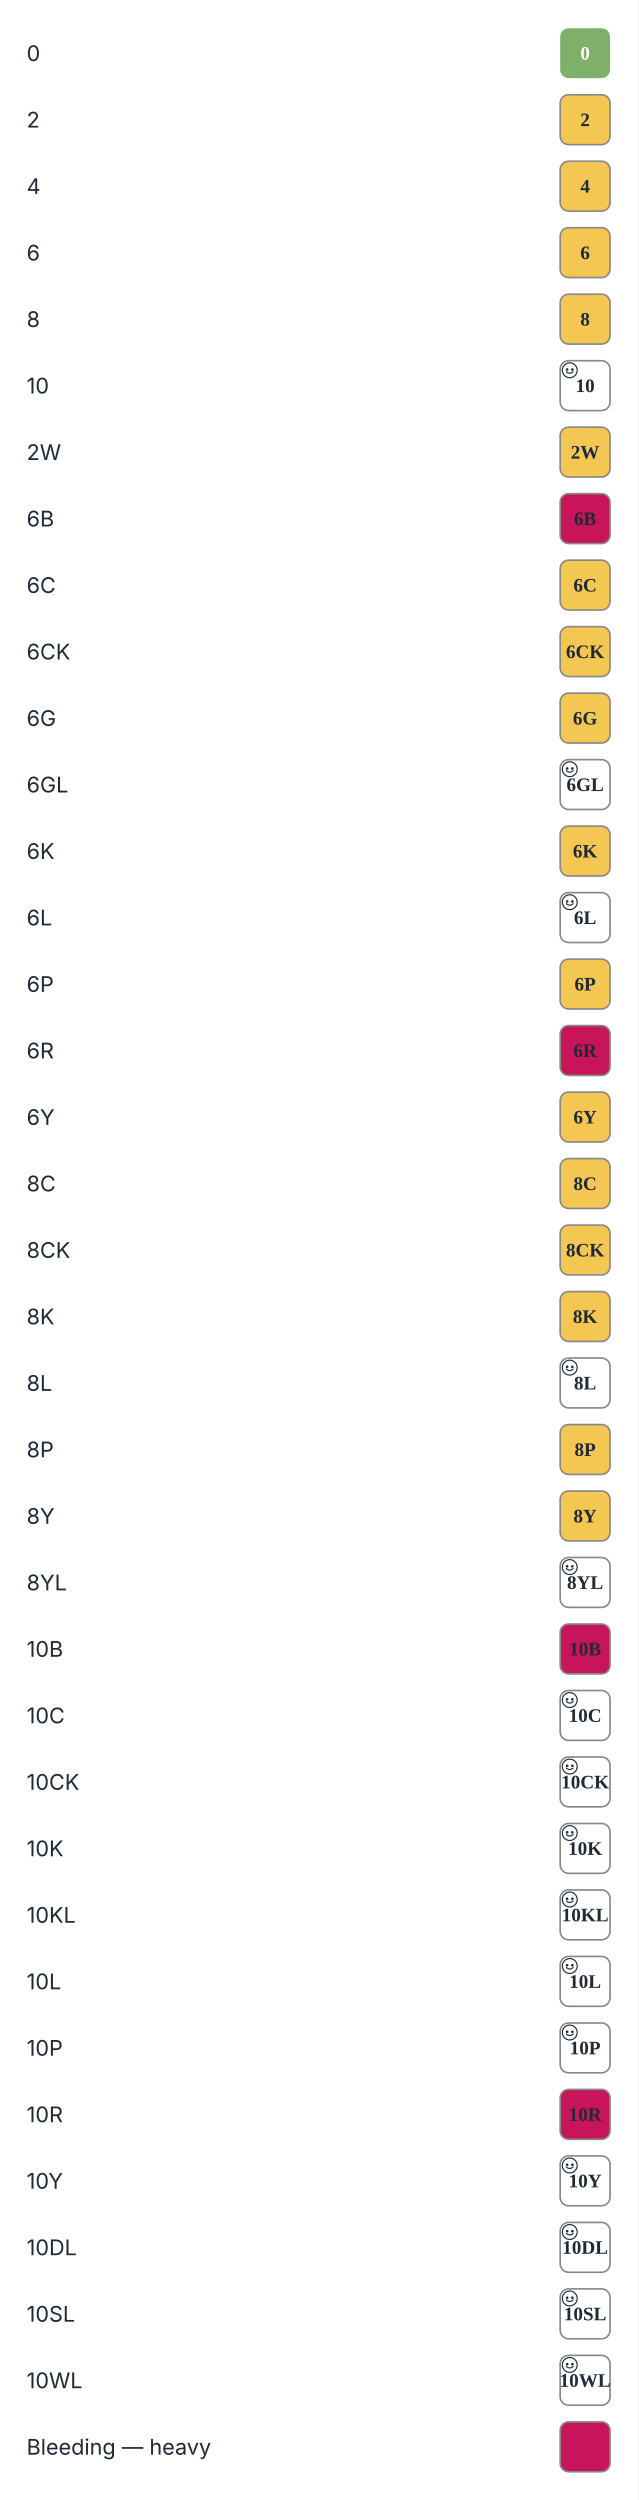
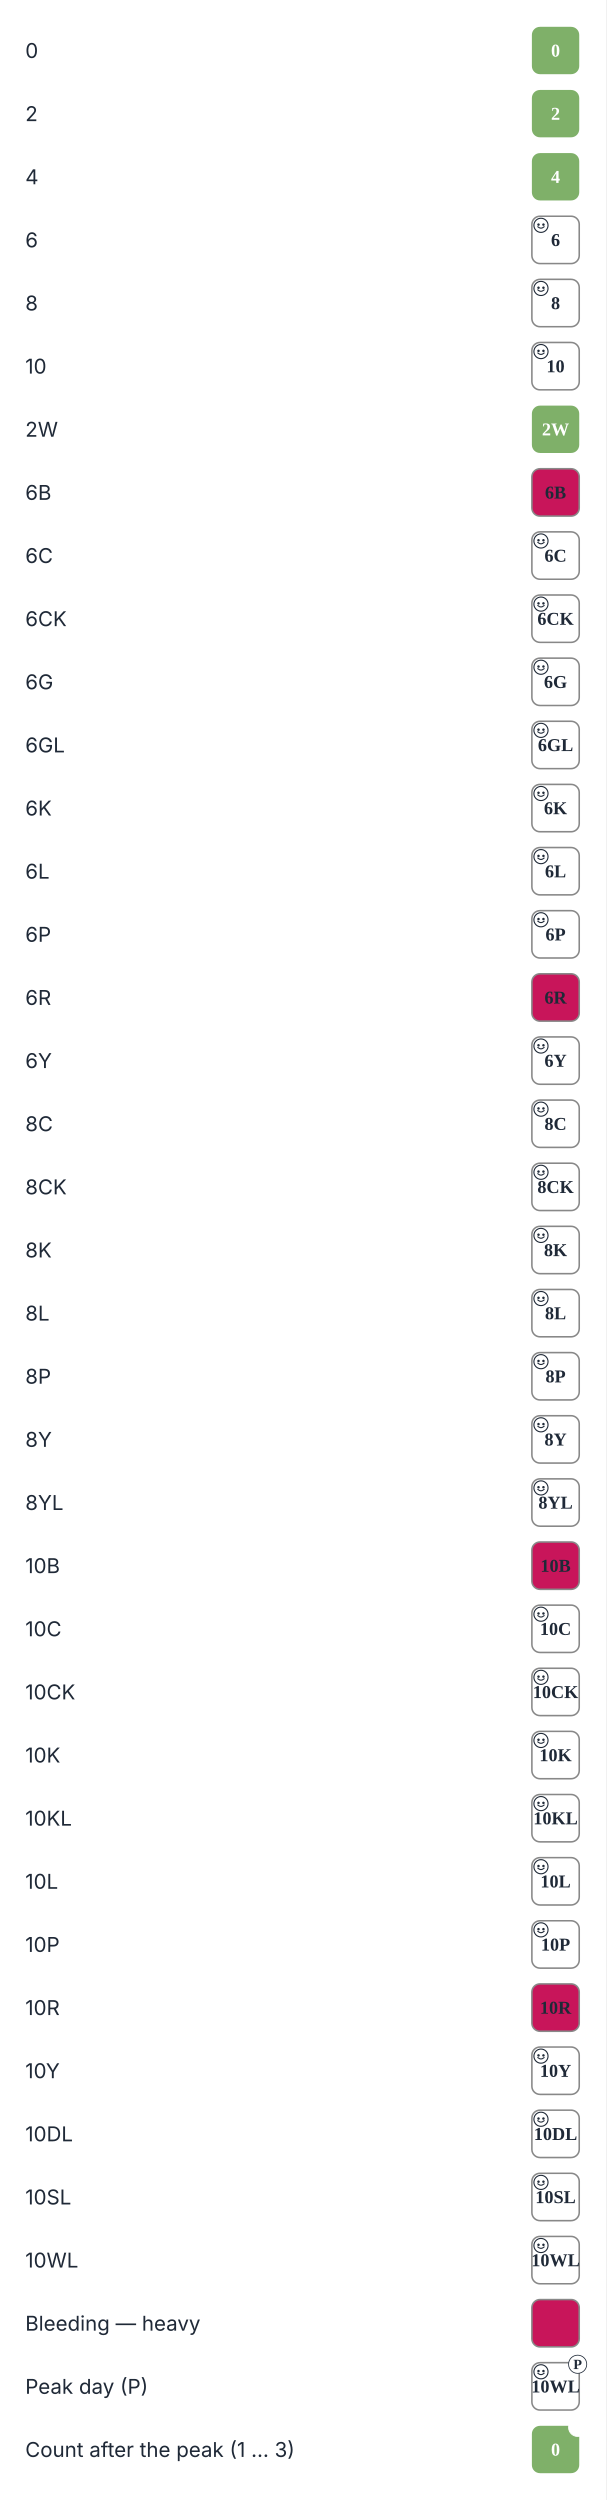
- <svg xmlns="http://www.w3.org/2000/svg" width="384" height="1504" viewBox="0 0 384 1504" role="img" aria-label="creighton — visual vocabulary">
-   <rect x="0" y="0" width="384" height="1504" fill="#ffffff" />
+ <svg xmlns="http://www.w3.org/2000/svg" width="384" height="1584" viewBox="0 0 384 1584" role="img" aria-label="creighton — visual vocabulary">
+   <rect x="0" y="0" width="384" height="1584" fill="#ffffff" />
  <g transform="translate(336, 16)">
    <rect x="1" y="1" width="30" height="30" rx="5.12" ry="5.12" fill="#7FB069" stroke="none" stroke-width="0" />
    <text x="16" y="16" text-anchor="middle" dominant-baseline="central" font-size="11.52" font-weight="700" fill="#fff">0</text>
  </g>
  <text x="16" y="32" font-size="13" dominant-baseline="central" fill="#1f2937" font-family="system-ui, -apple-system, sans-serif">0</text>
  <g transform="translate(336, 56)">
-     <rect x="1" y="1" width="30" height="30" rx="5.12" ry="5.12" fill="#F4C752" stroke="#888" stroke-width="1" />
-     <text x="16" y="16" text-anchor="middle" dominant-baseline="central" font-size="11.52" font-weight="700" fill="#1f2937">2</text>
+     <rect x="1" y="1" width="30" height="30" rx="5.12" ry="5.12" fill="#7FB069" stroke="none" stroke-width="0" />
+     <text x="16" y="16" text-anchor="middle" dominant-baseline="central" font-size="11.52" font-weight="700" fill="#fff">2</text>
  </g>
  <text x="16" y="72" font-size="13" dominant-baseline="central" fill="#1f2937" font-family="system-ui, -apple-system, sans-serif">2</text>
  <g transform="translate(336, 96)">
-     <rect x="1" y="1" width="30" height="30" rx="5.12" ry="5.12" fill="#F4C752" stroke="#888" stroke-width="1" />
-     <text x="16" y="16" text-anchor="middle" dominant-baseline="central" font-size="11.52" font-weight="700" fill="#1f2937">4</text>
+     <rect x="1" y="1" width="30" height="30" rx="5.12" ry="5.12" fill="#7FB069" stroke="none" stroke-width="0" />
+     <text x="16" y="16" text-anchor="middle" dominant-baseline="central" font-size="11.52" font-weight="700" fill="#fff">4</text>
  </g>
  <text x="16" y="112" font-size="13" dominant-baseline="central" fill="#1f2937" font-family="system-ui, -apple-system, sans-serif">4</text>
  <g transform="translate(336, 136)">
-     <rect x="1" y="1" width="30" height="30" rx="5.12" ry="5.12" fill="#F4C752" stroke="#888" stroke-width="1" />
+     <rect x="1" y="1" width="30" height="30" rx="5.12" ry="5.12" fill="#FFFFFF" stroke="#888" stroke-width="1" />
    <text x="16" y="16" text-anchor="middle" dominant-baseline="central" font-size="11.52" font-weight="700" fill="#1f2937">6</text>
+     <g>
+       <circle cx="6.76" cy="6.76" r="4.48" fill="#fff" stroke="#1f2937" stroke-width="0.7" />
+       <circle cx="5.192" cy="6.312" r="0.8" fill="#1f2937" />
+       <circle cx="8.328" cy="6.312" r="0.8" fill="#1f2937" />
+       <path d="M 4.744 7.656 Q 6.76 9.448 8.776 7.656" fill="none" stroke="#1f2937" stroke-width="0.7" stroke-linecap="round" />
+     </g>
  </g>
  <text x="16" y="152" font-size="13" dominant-baseline="central" fill="#1f2937" font-family="system-ui, -apple-system, sans-serif">6</text>
  <g transform="translate(336, 176)">
-     <rect x="1" y="1" width="30" height="30" rx="5.12" ry="5.12" fill="#F4C752" stroke="#888" stroke-width="1" />
+     <rect x="1" y="1" width="30" height="30" rx="5.12" ry="5.12" fill="#FFFFFF" stroke="#888" stroke-width="1" />
    <text x="16" y="16" text-anchor="middle" dominant-baseline="central" font-size="11.52" font-weight="700" fill="#1f2937">8</text>
+     <g>
+       <circle cx="6.76" cy="6.76" r="4.48" fill="#fff" stroke="#1f2937" stroke-width="0.7" />
+       <circle cx="5.192" cy="6.312" r="0.8" fill="#1f2937" />
+       <circle cx="8.328" cy="6.312" r="0.8" fill="#1f2937" />
+       <path d="M 4.744 7.656 Q 6.76 9.448 8.776 7.656" fill="none" stroke="#1f2937" stroke-width="0.7" stroke-linecap="round" />
+     </g>
  </g>
  <text x="16" y="192" font-size="13" dominant-baseline="central" fill="#1f2937" font-family="system-ui, -apple-system, sans-serif">8</text>
  <g transform="translate(336, 216)">
    <rect x="1" y="1" width="30" height="30" rx="5.12" ry="5.12" fill="#FFFFFF" stroke="#888" stroke-width="1" />
    <text x="16" y="16" text-anchor="middle" dominant-baseline="central" font-size="11.52" font-weight="700" fill="#1f2937">10</text>
    <g>
      <circle cx="6.76" cy="6.76" r="4.48" fill="#fff" stroke="#1f2937" stroke-width="0.7" />
      <circle cx="5.192" cy="6.312" r="0.8" fill="#1f2937" />
      <circle cx="8.328" cy="6.312" r="0.8" fill="#1f2937" />
      <path d="M 4.744 7.656 Q 6.76 9.448 8.776 7.656" fill="none" stroke="#1f2937" stroke-width="0.7" stroke-linecap="round" />
    </g>
  </g>
  <text x="16" y="232" font-size="13" dominant-baseline="central" fill="#1f2937" font-family="system-ui, -apple-system, sans-serif">10</text>
  <g transform="translate(336, 256)">
-     <rect x="1" y="1" width="30" height="30" rx="5.12" ry="5.12" fill="#F4C752" stroke="#888" stroke-width="1" />
-     <text x="16" y="16" text-anchor="middle" dominant-baseline="central" font-size="11.52" font-weight="700" fill="#1f2937">2W</text>
+     <rect x="1" y="1" width="30" height="30" rx="5.12" ry="5.12" fill="#7FB069" stroke="none" stroke-width="0" />
+     <text x="16" y="16" text-anchor="middle" dominant-baseline="central" font-size="11.52" font-weight="700" fill="#fff">2W</text>
  </g>
  <text x="16" y="272" font-size="13" dominant-baseline="central" fill="#1f2937" font-family="system-ui, -apple-system, sans-serif">2W</text>
  <g transform="translate(336, 296)">
    <rect x="1" y="1" width="30" height="30" rx="5.12" ry="5.12" fill="#C8155A" stroke="#888" stroke-width="1" />
    <text x="16" y="16" text-anchor="middle" dominant-baseline="central" font-size="11.52" font-weight="700" fill="#1f2937">6B</text>
  </g>
  <text x="16" y="312" font-size="13" dominant-baseline="central" fill="#1f2937" font-family="system-ui, -apple-system, sans-serif">6B</text>
  <g transform="translate(336, 336)">
-     <rect x="1" y="1" width="30" height="30" rx="5.12" ry="5.12" fill="#F4C752" stroke="#888" stroke-width="1" />
+     <rect x="1" y="1" width="30" height="30" rx="5.12" ry="5.12" fill="#FFFFFF" stroke="#888" stroke-width="1" />
    <text x="16" y="16" text-anchor="middle" dominant-baseline="central" font-size="11.52" font-weight="700" fill="#1f2937">6C</text>
+     <g>
+       <circle cx="6.76" cy="6.76" r="4.48" fill="#fff" stroke="#1f2937" stroke-width="0.7" />
+       <circle cx="5.192" cy="6.312" r="0.8" fill="#1f2937" />
+       <circle cx="8.328" cy="6.312" r="0.8" fill="#1f2937" />
+       <path d="M 4.744 7.656 Q 6.76 9.448 8.776 7.656" fill="none" stroke="#1f2937" stroke-width="0.7" stroke-linecap="round" />
+     </g>
  </g>
  <text x="16" y="352" font-size="13" dominant-baseline="central" fill="#1f2937" font-family="system-ui, -apple-system, sans-serif">6C</text>
  <g transform="translate(336, 376)">
-     <rect x="1" y="1" width="30" height="30" rx="5.12" ry="5.12" fill="#F4C752" stroke="#888" stroke-width="1" />
+     <rect x="1" y="1" width="30" height="30" rx="5.12" ry="5.12" fill="#FFFFFF" stroke="#888" stroke-width="1" />
    <text x="16" y="16" text-anchor="middle" dominant-baseline="central" font-size="11.52" font-weight="700" fill="#1f2937">6CK</text>
+     <g>
+       <circle cx="6.76" cy="6.76" r="4.48" fill="#fff" stroke="#1f2937" stroke-width="0.7" />
+       <circle cx="5.192" cy="6.312" r="0.8" fill="#1f2937" />
+       <circle cx="8.328" cy="6.312" r="0.8" fill="#1f2937" />
+       <path d="M 4.744 7.656 Q 6.76 9.448 8.776 7.656" fill="none" stroke="#1f2937" stroke-width="0.7" stroke-linecap="round" />
+     </g>
  </g>
  <text x="16" y="392" font-size="13" dominant-baseline="central" fill="#1f2937" font-family="system-ui, -apple-system, sans-serif">6CK</text>
  <g transform="translate(336, 416)">
-     <rect x="1" y="1" width="30" height="30" rx="5.12" ry="5.12" fill="#F4C752" stroke="#888" stroke-width="1" />
+     <rect x="1" y="1" width="30" height="30" rx="5.12" ry="5.12" fill="#FFFFFF" stroke="#888" stroke-width="1" />
    <text x="16" y="16" text-anchor="middle" dominant-baseline="central" font-size="11.52" font-weight="700" fill="#1f2937">6G</text>
+     <g>
+       <circle cx="6.76" cy="6.76" r="4.48" fill="#fff" stroke="#1f2937" stroke-width="0.7" />
+       <circle cx="5.192" cy="6.312" r="0.8" fill="#1f2937" />
+       <circle cx="8.328" cy="6.312" r="0.8" fill="#1f2937" />
+       <path d="M 4.744 7.656 Q 6.76 9.448 8.776 7.656" fill="none" stroke="#1f2937" stroke-width="0.7" stroke-linecap="round" />
+     </g>
  </g>
  <text x="16" y="432" font-size="13" dominant-baseline="central" fill="#1f2937" font-family="system-ui, -apple-system, sans-serif">6G</text>
  <g transform="translate(336, 456)">
    <rect x="1" y="1" width="30" height="30" rx="5.12" ry="5.12" fill="#FFFFFF" stroke="#888" stroke-width="1" />
    <text x="16" y="16" text-anchor="middle" dominant-baseline="central" font-size="11.52" font-weight="700" fill="#1f2937">6GL</text>
    <g>
      <circle cx="6.76" cy="6.76" r="4.48" fill="#fff" stroke="#1f2937" stroke-width="0.7" />
      <circle cx="5.192" cy="6.312" r="0.8" fill="#1f2937" />
      <circle cx="8.328" cy="6.312" r="0.8" fill="#1f2937" />
      <path d="M 4.744 7.656 Q 6.76 9.448 8.776 7.656" fill="none" stroke="#1f2937" stroke-width="0.7" stroke-linecap="round" />
    </g>
  </g>
  <text x="16" y="472" font-size="13" dominant-baseline="central" fill="#1f2937" font-family="system-ui, -apple-system, sans-serif">6GL</text>
  <g transform="translate(336, 496)">
-     <rect x="1" y="1" width="30" height="30" rx="5.12" ry="5.12" fill="#F4C752" stroke="#888" stroke-width="1" />
+     <rect x="1" y="1" width="30" height="30" rx="5.12" ry="5.12" fill="#FFFFFF" stroke="#888" stroke-width="1" />
    <text x="16" y="16" text-anchor="middle" dominant-baseline="central" font-size="11.52" font-weight="700" fill="#1f2937">6K</text>
+     <g>
+       <circle cx="6.76" cy="6.76" r="4.48" fill="#fff" stroke="#1f2937" stroke-width="0.7" />
+       <circle cx="5.192" cy="6.312" r="0.8" fill="#1f2937" />
+       <circle cx="8.328" cy="6.312" r="0.8" fill="#1f2937" />
+       <path d="M 4.744 7.656 Q 6.76 9.448 8.776 7.656" fill="none" stroke="#1f2937" stroke-width="0.7" stroke-linecap="round" />
+     </g>
  </g>
  <text x="16" y="512" font-size="13" dominant-baseline="central" fill="#1f2937" font-family="system-ui, -apple-system, sans-serif">6K</text>
  <g transform="translate(336, 536)">
    <rect x="1" y="1" width="30" height="30" rx="5.12" ry="5.12" fill="#FFFFFF" stroke="#888" stroke-width="1" />
    <text x="16" y="16" text-anchor="middle" dominant-baseline="central" font-size="11.52" font-weight="700" fill="#1f2937">6L</text>
    <g>
      <circle cx="6.76" cy="6.76" r="4.48" fill="#fff" stroke="#1f2937" stroke-width="0.7" />
      <circle cx="5.192" cy="6.312" r="0.8" fill="#1f2937" />
      <circle cx="8.328" cy="6.312" r="0.8" fill="#1f2937" />
      <path d="M 4.744 7.656 Q 6.76 9.448 8.776 7.656" fill="none" stroke="#1f2937" stroke-width="0.7" stroke-linecap="round" />
    </g>
  </g>
  <text x="16" y="552" font-size="13" dominant-baseline="central" fill="#1f2937" font-family="system-ui, -apple-system, sans-serif">6L</text>
  <g transform="translate(336, 576)">
-     <rect x="1" y="1" width="30" height="30" rx="5.12" ry="5.12" fill="#F4C752" stroke="#888" stroke-width="1" />
+     <rect x="1" y="1" width="30" height="30" rx="5.12" ry="5.12" fill="#FFFFFF" stroke="#888" stroke-width="1" />
    <text x="16" y="16" text-anchor="middle" dominant-baseline="central" font-size="11.52" font-weight="700" fill="#1f2937">6P</text>
+     <g>
+       <circle cx="6.76" cy="6.76" r="4.48" fill="#fff" stroke="#1f2937" stroke-width="0.7" />
+       <circle cx="5.192" cy="6.312" r="0.8" fill="#1f2937" />
+       <circle cx="8.328" cy="6.312" r="0.8" fill="#1f2937" />
+       <path d="M 4.744 7.656 Q 6.76 9.448 8.776 7.656" fill="none" stroke="#1f2937" stroke-width="0.7" stroke-linecap="round" />
+     </g>
  </g>
  <text x="16" y="592" font-size="13" dominant-baseline="central" fill="#1f2937" font-family="system-ui, -apple-system, sans-serif">6P</text>
  <g transform="translate(336, 616)">
    <rect x="1" y="1" width="30" height="30" rx="5.12" ry="5.12" fill="#C8155A" stroke="#888" stroke-width="1" />
    <text x="16" y="16" text-anchor="middle" dominant-baseline="central" font-size="11.52" font-weight="700" fill="#1f2937">6R</text>
  </g>
  <text x="16" y="632" font-size="13" dominant-baseline="central" fill="#1f2937" font-family="system-ui, -apple-system, sans-serif">6R</text>
  <g transform="translate(336, 656)">
-     <rect x="1" y="1" width="30" height="30" rx="5.12" ry="5.12" fill="#F4C752" stroke="#888" stroke-width="1" />
+     <rect x="1" y="1" width="30" height="30" rx="5.12" ry="5.12" fill="#FFFFFF" stroke="#888" stroke-width="1" />
    <text x="16" y="16" text-anchor="middle" dominant-baseline="central" font-size="11.52" font-weight="700" fill="#1f2937">6Y</text>
+     <g>
+       <circle cx="6.76" cy="6.76" r="4.48" fill="#fff" stroke="#1f2937" stroke-width="0.7" />
+       <circle cx="5.192" cy="6.312" r="0.8" fill="#1f2937" />
+       <circle cx="8.328" cy="6.312" r="0.8" fill="#1f2937" />
+       <path d="M 4.744 7.656 Q 6.76 9.448 8.776 7.656" fill="none" stroke="#1f2937" stroke-width="0.7" stroke-linecap="round" />
+     </g>
  </g>
  <text x="16" y="672" font-size="13" dominant-baseline="central" fill="#1f2937" font-family="system-ui, -apple-system, sans-serif">6Y</text>
  <g transform="translate(336, 696)">
-     <rect x="1" y="1" width="30" height="30" rx="5.12" ry="5.12" fill="#F4C752" stroke="#888" stroke-width="1" />
+     <rect x="1" y="1" width="30" height="30" rx="5.12" ry="5.12" fill="#FFFFFF" stroke="#888" stroke-width="1" />
    <text x="16" y="16" text-anchor="middle" dominant-baseline="central" font-size="11.52" font-weight="700" fill="#1f2937">8C</text>
+     <g>
+       <circle cx="6.76" cy="6.76" r="4.48" fill="#fff" stroke="#1f2937" stroke-width="0.7" />
+       <circle cx="5.192" cy="6.312" r="0.8" fill="#1f2937" />
+       <circle cx="8.328" cy="6.312" r="0.8" fill="#1f2937" />
+       <path d="M 4.744 7.656 Q 6.76 9.448 8.776 7.656" fill="none" stroke="#1f2937" stroke-width="0.7" stroke-linecap="round" />
+     </g>
  </g>
  <text x="16" y="712" font-size="13" dominant-baseline="central" fill="#1f2937" font-family="system-ui, -apple-system, sans-serif">8C</text>
  <g transform="translate(336, 736)">
-     <rect x="1" y="1" width="30" height="30" rx="5.12" ry="5.12" fill="#F4C752" stroke="#888" stroke-width="1" />
+     <rect x="1" y="1" width="30" height="30" rx="5.12" ry="5.12" fill="#FFFFFF" stroke="#888" stroke-width="1" />
    <text x="16" y="16" text-anchor="middle" dominant-baseline="central" font-size="11.52" font-weight="700" fill="#1f2937">8CK</text>
+     <g>
+       <circle cx="6.76" cy="6.76" r="4.48" fill="#fff" stroke="#1f2937" stroke-width="0.7" />
+       <circle cx="5.192" cy="6.312" r="0.8" fill="#1f2937" />
+       <circle cx="8.328" cy="6.312" r="0.8" fill="#1f2937" />
+       <path d="M 4.744 7.656 Q 6.76 9.448 8.776 7.656" fill="none" stroke="#1f2937" stroke-width="0.7" stroke-linecap="round" />
+     </g>
  </g>
  <text x="16" y="752" font-size="13" dominant-baseline="central" fill="#1f2937" font-family="system-ui, -apple-system, sans-serif">8CK</text>
  <g transform="translate(336, 776)">
-     <rect x="1" y="1" width="30" height="30" rx="5.12" ry="5.12" fill="#F4C752" stroke="#888" stroke-width="1" />
+     <rect x="1" y="1" width="30" height="30" rx="5.12" ry="5.12" fill="#FFFFFF" stroke="#888" stroke-width="1" />
    <text x="16" y="16" text-anchor="middle" dominant-baseline="central" font-size="11.52" font-weight="700" fill="#1f2937">8K</text>
+     <g>
+       <circle cx="6.76" cy="6.76" r="4.48" fill="#fff" stroke="#1f2937" stroke-width="0.7" />
+       <circle cx="5.192" cy="6.312" r="0.8" fill="#1f2937" />
+       <circle cx="8.328" cy="6.312" r="0.8" fill="#1f2937" />
+       <path d="M 4.744 7.656 Q 6.76 9.448 8.776 7.656" fill="none" stroke="#1f2937" stroke-width="0.7" stroke-linecap="round" />
+     </g>
  </g>
  <text x="16" y="792" font-size="13" dominant-baseline="central" fill="#1f2937" font-family="system-ui, -apple-system, sans-serif">8K</text>
  <g transform="translate(336, 816)">
    <rect x="1" y="1" width="30" height="30" rx="5.12" ry="5.12" fill="#FFFFFF" stroke="#888" stroke-width="1" />
    <text x="16" y="16" text-anchor="middle" dominant-baseline="central" font-size="11.52" font-weight="700" fill="#1f2937">8L</text>
    <g>
      <circle cx="6.76" cy="6.76" r="4.48" fill="#fff" stroke="#1f2937" stroke-width="0.7" />
      <circle cx="5.192" cy="6.312" r="0.8" fill="#1f2937" />
      <circle cx="8.328" cy="6.312" r="0.8" fill="#1f2937" />
      <path d="M 4.744 7.656 Q 6.76 9.448 8.776 7.656" fill="none" stroke="#1f2937" stroke-width="0.7" stroke-linecap="round" />
    </g>
  </g>
  <text x="16" y="832" font-size="13" dominant-baseline="central" fill="#1f2937" font-family="system-ui, -apple-system, sans-serif">8L</text>
  <g transform="translate(336, 856)">
-     <rect x="1" y="1" width="30" height="30" rx="5.12" ry="5.12" fill="#F4C752" stroke="#888" stroke-width="1" />
+     <rect x="1" y="1" width="30" height="30" rx="5.12" ry="5.12" fill="#FFFFFF" stroke="#888" stroke-width="1" />
    <text x="16" y="16" text-anchor="middle" dominant-baseline="central" font-size="11.52" font-weight="700" fill="#1f2937">8P</text>
+     <g>
+       <circle cx="6.76" cy="6.76" r="4.48" fill="#fff" stroke="#1f2937" stroke-width="0.7" />
+       <circle cx="5.192" cy="6.312" r="0.8" fill="#1f2937" />
+       <circle cx="8.328" cy="6.312" r="0.8" fill="#1f2937" />
+       <path d="M 4.744 7.656 Q 6.76 9.448 8.776 7.656" fill="none" stroke="#1f2937" stroke-width="0.7" stroke-linecap="round" />
+     </g>
  </g>
  <text x="16" y="872" font-size="13" dominant-baseline="central" fill="#1f2937" font-family="system-ui, -apple-system, sans-serif">8P</text>
  <g transform="translate(336, 896)">
-     <rect x="1" y="1" width="30" height="30" rx="5.12" ry="5.12" fill="#F4C752" stroke="#888" stroke-width="1" />
+     <rect x="1" y="1" width="30" height="30" rx="5.12" ry="5.12" fill="#FFFFFF" stroke="#888" stroke-width="1" />
    <text x="16" y="16" text-anchor="middle" dominant-baseline="central" font-size="11.52" font-weight="700" fill="#1f2937">8Y</text>
+     <g>
+       <circle cx="6.76" cy="6.76" r="4.48" fill="#fff" stroke="#1f2937" stroke-width="0.7" />
+       <circle cx="5.192" cy="6.312" r="0.8" fill="#1f2937" />
+       <circle cx="8.328" cy="6.312" r="0.8" fill="#1f2937" />
+       <path d="M 4.744 7.656 Q 6.76 9.448 8.776 7.656" fill="none" stroke="#1f2937" stroke-width="0.7" stroke-linecap="round" />
+     </g>
  </g>
  <text x="16" y="912" font-size="13" dominant-baseline="central" fill="#1f2937" font-family="system-ui, -apple-system, sans-serif">8Y</text>
  <g transform="translate(336, 936)">
    <rect x="1" y="1" width="30" height="30" rx="5.12" ry="5.12" fill="#FFFFFF" stroke="#888" stroke-width="1" />
    <text x="16" y="16" text-anchor="middle" dominant-baseline="central" font-size="11.52" font-weight="700" fill="#1f2937">8YL</text>
    <g>
      <circle cx="6.76" cy="6.76" r="4.48" fill="#fff" stroke="#1f2937" stroke-width="0.7" />
      <circle cx="5.192" cy="6.312" r="0.8" fill="#1f2937" />
      <circle cx="8.328" cy="6.312" r="0.8" fill="#1f2937" />
      <path d="M 4.744 7.656 Q 6.76 9.448 8.776 7.656" fill="none" stroke="#1f2937" stroke-width="0.7" stroke-linecap="round" />
    </g>
  </g>
  <text x="16" y="952" font-size="13" dominant-baseline="central" fill="#1f2937" font-family="system-ui, -apple-system, sans-serif">8YL</text>
  <g transform="translate(336, 976)">
    <rect x="1" y="1" width="30" height="30" rx="5.12" ry="5.12" fill="#C8155A" stroke="#888" stroke-width="1" />
    <text x="16" y="16" text-anchor="middle" dominant-baseline="central" font-size="11.52" font-weight="700" fill="#1f2937">10B</text>
  </g>
  <text x="16" y="992" font-size="13" dominant-baseline="central" fill="#1f2937" font-family="system-ui, -apple-system, sans-serif">10B</text>
  <g transform="translate(336, 1016)">
    <rect x="1" y="1" width="30" height="30" rx="5.12" ry="5.12" fill="#FFFFFF" stroke="#888" stroke-width="1" />
    <text x="16" y="16" text-anchor="middle" dominant-baseline="central" font-size="11.52" font-weight="700" fill="#1f2937">10C</text>
    <g>
      <circle cx="6.76" cy="6.76" r="4.48" fill="#fff" stroke="#1f2937" stroke-width="0.7" />
      <circle cx="5.192" cy="6.312" r="0.8" fill="#1f2937" />
      <circle cx="8.328" cy="6.312" r="0.8" fill="#1f2937" />
      <path d="M 4.744 7.656 Q 6.76 9.448 8.776 7.656" fill="none" stroke="#1f2937" stroke-width="0.7" stroke-linecap="round" />
    </g>
  </g>
  <text x="16" y="1032" font-size="13" dominant-baseline="central" fill="#1f2937" font-family="system-ui, -apple-system, sans-serif">10C</text>
  <g transform="translate(336, 1056)">
    <rect x="1" y="1" width="30" height="30" rx="5.12" ry="5.12" fill="#FFFFFF" stroke="#888" stroke-width="1" />
    <text x="16" y="16" text-anchor="middle" dominant-baseline="central" font-size="11.52" font-weight="700" fill="#1f2937">10CK</text>
    <g>
      <circle cx="6.76" cy="6.76" r="4.48" fill="#fff" stroke="#1f2937" stroke-width="0.7" />
      <circle cx="5.192" cy="6.312" r="0.8" fill="#1f2937" />
      <circle cx="8.328" cy="6.312" r="0.8" fill="#1f2937" />
      <path d="M 4.744 7.656 Q 6.76 9.448 8.776 7.656" fill="none" stroke="#1f2937" stroke-width="0.7" stroke-linecap="round" />
    </g>
  </g>
  <text x="16" y="1072" font-size="13" dominant-baseline="central" fill="#1f2937" font-family="system-ui, -apple-system, sans-serif">10CK</text>
  <g transform="translate(336, 1096)">
    <rect x="1" y="1" width="30" height="30" rx="5.12" ry="5.12" fill="#FFFFFF" stroke="#888" stroke-width="1" />
    <text x="16" y="16" text-anchor="middle" dominant-baseline="central" font-size="11.52" font-weight="700" fill="#1f2937">10K</text>
    <g>
      <circle cx="6.76" cy="6.76" r="4.48" fill="#fff" stroke="#1f2937" stroke-width="0.7" />
      <circle cx="5.192" cy="6.312" r="0.8" fill="#1f2937" />
      <circle cx="8.328" cy="6.312" r="0.8" fill="#1f2937" />
      <path d="M 4.744 7.656 Q 6.76 9.448 8.776 7.656" fill="none" stroke="#1f2937" stroke-width="0.7" stroke-linecap="round" />
    </g>
  </g>
  <text x="16" y="1112" font-size="13" dominant-baseline="central" fill="#1f2937" font-family="system-ui, -apple-system, sans-serif">10K</text>
  <g transform="translate(336, 1136)">
    <rect x="1" y="1" width="30" height="30" rx="5.12" ry="5.12" fill="#FFFFFF" stroke="#888" stroke-width="1" />
    <text x="16" y="16" text-anchor="middle" dominant-baseline="central" font-size="11.52" font-weight="700" fill="#1f2937">10KL</text>
    <g>
      <circle cx="6.76" cy="6.76" r="4.48" fill="#fff" stroke="#1f2937" stroke-width="0.7" />
      <circle cx="5.192" cy="6.312" r="0.8" fill="#1f2937" />
      <circle cx="8.328" cy="6.312" r="0.8" fill="#1f2937" />
      <path d="M 4.744 7.656 Q 6.76 9.448 8.776 7.656" fill="none" stroke="#1f2937" stroke-width="0.7" stroke-linecap="round" />
    </g>
  </g>
  <text x="16" y="1152" font-size="13" dominant-baseline="central" fill="#1f2937" font-family="system-ui, -apple-system, sans-serif">10KL</text>
  <g transform="translate(336, 1176)">
    <rect x="1" y="1" width="30" height="30" rx="5.12" ry="5.12" fill="#FFFFFF" stroke="#888" stroke-width="1" />
    <text x="16" y="16" text-anchor="middle" dominant-baseline="central" font-size="11.52" font-weight="700" fill="#1f2937">10L</text>
    <g>
      <circle cx="6.76" cy="6.76" r="4.48" fill="#fff" stroke="#1f2937" stroke-width="0.7" />
      <circle cx="5.192" cy="6.312" r="0.8" fill="#1f2937" />
      <circle cx="8.328" cy="6.312" r="0.8" fill="#1f2937" />
      <path d="M 4.744 7.656 Q 6.76 9.448 8.776 7.656" fill="none" stroke="#1f2937" stroke-width="0.7" stroke-linecap="round" />
    </g>
  </g>
  <text x="16" y="1192" font-size="13" dominant-baseline="central" fill="#1f2937" font-family="system-ui, -apple-system, sans-serif">10L</text>
  <g transform="translate(336, 1216)">
    <rect x="1" y="1" width="30" height="30" rx="5.12" ry="5.12" fill="#FFFFFF" stroke="#888" stroke-width="1" />
    <text x="16" y="16" text-anchor="middle" dominant-baseline="central" font-size="11.52" font-weight="700" fill="#1f2937">10P</text>
    <g>
      <circle cx="6.76" cy="6.76" r="4.48" fill="#fff" stroke="#1f2937" stroke-width="0.7" />
      <circle cx="5.192" cy="6.312" r="0.8" fill="#1f2937" />
      <circle cx="8.328" cy="6.312" r="0.8" fill="#1f2937" />
      <path d="M 4.744 7.656 Q 6.76 9.448 8.776 7.656" fill="none" stroke="#1f2937" stroke-width="0.7" stroke-linecap="round" />
    </g>
  </g>
  <text x="16" y="1232" font-size="13" dominant-baseline="central" fill="#1f2937" font-family="system-ui, -apple-system, sans-serif">10P</text>
  <g transform="translate(336, 1256)">
    <rect x="1" y="1" width="30" height="30" rx="5.12" ry="5.12" fill="#C8155A" stroke="#888" stroke-width="1" />
    <text x="16" y="16" text-anchor="middle" dominant-baseline="central" font-size="11.52" font-weight="700" fill="#1f2937">10R</text>
  </g>
  <text x="16" y="1272" font-size="13" dominant-baseline="central" fill="#1f2937" font-family="system-ui, -apple-system, sans-serif">10R</text>
  <g transform="translate(336, 1296)">
    <rect x="1" y="1" width="30" height="30" rx="5.12" ry="5.12" fill="#FFFFFF" stroke="#888" stroke-width="1" />
    <text x="16" y="16" text-anchor="middle" dominant-baseline="central" font-size="11.52" font-weight="700" fill="#1f2937">10Y</text>
    <g>
      <circle cx="6.76" cy="6.76" r="4.48" fill="#fff" stroke="#1f2937" stroke-width="0.7" />
      <circle cx="5.192" cy="6.312" r="0.8" fill="#1f2937" />
      <circle cx="8.328" cy="6.312" r="0.8" fill="#1f2937" />
      <path d="M 4.744 7.656 Q 6.76 9.448 8.776 7.656" fill="none" stroke="#1f2937" stroke-width="0.7" stroke-linecap="round" />
    </g>
  </g>
  <text x="16" y="1312" font-size="13" dominant-baseline="central" fill="#1f2937" font-family="system-ui, -apple-system, sans-serif">10Y</text>
  <g transform="translate(336, 1336)">
    <rect x="1" y="1" width="30" height="30" rx="5.12" ry="5.12" fill="#FFFFFF" stroke="#888" stroke-width="1" />
    <text x="16" y="16" text-anchor="middle" dominant-baseline="central" font-size="11.52" font-weight="700" fill="#1f2937">10DL</text>
    <g>
      <circle cx="6.76" cy="6.76" r="4.48" fill="#fff" stroke="#1f2937" stroke-width="0.7" />
      <circle cx="5.192" cy="6.312" r="0.8" fill="#1f2937" />
      <circle cx="8.328" cy="6.312" r="0.8" fill="#1f2937" />
      <path d="M 4.744 7.656 Q 6.76 9.448 8.776 7.656" fill="none" stroke="#1f2937" stroke-width="0.7" stroke-linecap="round" />
    </g>
  </g>
  <text x="16" y="1352" font-size="13" dominant-baseline="central" fill="#1f2937" font-family="system-ui, -apple-system, sans-serif">10DL</text>
  <g transform="translate(336, 1376)">
    <rect x="1" y="1" width="30" height="30" rx="5.12" ry="5.12" fill="#FFFFFF" stroke="#888" stroke-width="1" />
    <text x="16" y="16" text-anchor="middle" dominant-baseline="central" font-size="11.52" font-weight="700" fill="#1f2937">10SL</text>
    <g>
      <circle cx="6.76" cy="6.76" r="4.48" fill="#fff" stroke="#1f2937" stroke-width="0.7" />
      <circle cx="5.192" cy="6.312" r="0.8" fill="#1f2937" />
      <circle cx="8.328" cy="6.312" r="0.8" fill="#1f2937" />
      <path d="M 4.744 7.656 Q 6.76 9.448 8.776 7.656" fill="none" stroke="#1f2937" stroke-width="0.7" stroke-linecap="round" />
    </g>
  </g>
  <text x="16" y="1392" font-size="13" dominant-baseline="central" fill="#1f2937" font-family="system-ui, -apple-system, sans-serif">10SL</text>
  <g transform="translate(336, 1416)">
    <rect x="1" y="1" width="30" height="30" rx="5.12" ry="5.12" fill="#FFFFFF" stroke="#888" stroke-width="1" />
    <text x="16" y="16" text-anchor="middle" dominant-baseline="central" font-size="11.52" font-weight="700" fill="#1f2937">10WL</text>
    <g>
      <circle cx="6.76" cy="6.76" r="4.48" fill="#fff" stroke="#1f2937" stroke-width="0.7" />
      <circle cx="5.192" cy="6.312" r="0.8" fill="#1f2937" />
      <circle cx="8.328" cy="6.312" r="0.8" fill="#1f2937" />
      <path d="M 4.744 7.656 Q 6.76 9.448 8.776 7.656" fill="none" stroke="#1f2937" stroke-width="0.7" stroke-linecap="round" />
    </g>
  </g>
  <text x="16" y="1432" font-size="13" dominant-baseline="central" fill="#1f2937" font-family="system-ui, -apple-system, sans-serif">10WL</text>
  <g transform="translate(336, 1456)">
    <rect x="1" y="1" width="30" height="30" rx="5.12" ry="5.12" fill="#C8155A" stroke="#888" stroke-width="1" />
  </g>
  <text x="16" y="1472" font-size="13" dominant-baseline="central" fill="#1f2937" font-family="system-ui, -apple-system, sans-serif">Bleeding — heavy</text>
+   <g transform="translate(336, 1496)">
+     <rect x="1" y="1" width="30" height="30" rx="5.12" ry="5.12" fill="#FFFFFF" stroke="#888" stroke-width="1" />
+     <text x="16" y="16" text-anchor="middle" dominant-baseline="central" font-size="11.52" font-weight="700" fill="#1f2937">10WL</text>
+     <g>
+       <circle cx="30" cy="2" r="5.76" fill="#fff" stroke="#1f2937" stroke-width="0.5" />
+       <text x="30" y="2" text-anchor="middle" dominant-baseline="central" font-size="8.96" font-weight="700" fill="#1f2937">P</text>
+     </g>
+     <g>
+       <circle cx="6.76" cy="6.76" r="4.48" fill="#fff" stroke="#1f2937" stroke-width="0.7" />
+       <circle cx="5.192" cy="6.312" r="0.8" fill="#1f2937" />
+       <circle cx="8.328" cy="6.312" r="0.8" fill="#1f2937" />
+       <path d="M 4.744 7.656 Q 6.76 9.448 8.776 7.656" fill="none" stroke="#1f2937" stroke-width="0.7" stroke-linecap="round" />
+     </g>
+   </g>
+   <text x="16" y="1512" font-size="13" dominant-baseline="central" fill="#1f2937" font-family="system-ui, -apple-system, sans-serif">Peak day (P)</text>
+   <g transform="translate(336, 1536)">
+     <rect x="1" y="1" width="30" height="30" rx="5.12" ry="5.12" fill="#7FB069" stroke="none" stroke-width="0" />
+     <text x="16" y="16" text-anchor="middle" dominant-baseline="central" font-size="11.52" font-weight="700" fill="#fff">0</text>
+     <g>
+       <circle cx="30" cy="2" r="5.76" fill="#fff" stroke="#fff" stroke-width="0.5" />
+       <text x="30" y="2" text-anchor="middle" dominant-baseline="central" font-size="8.96" font-weight="700" fill="#fff">1</text>
+     </g>
+   </g>
+   <text x="16" y="1552" font-size="13" dominant-baseline="central" fill="#1f2937" font-family="system-ui, -apple-system, sans-serif">Count after the peak (1 … 3)</text>
</svg>
